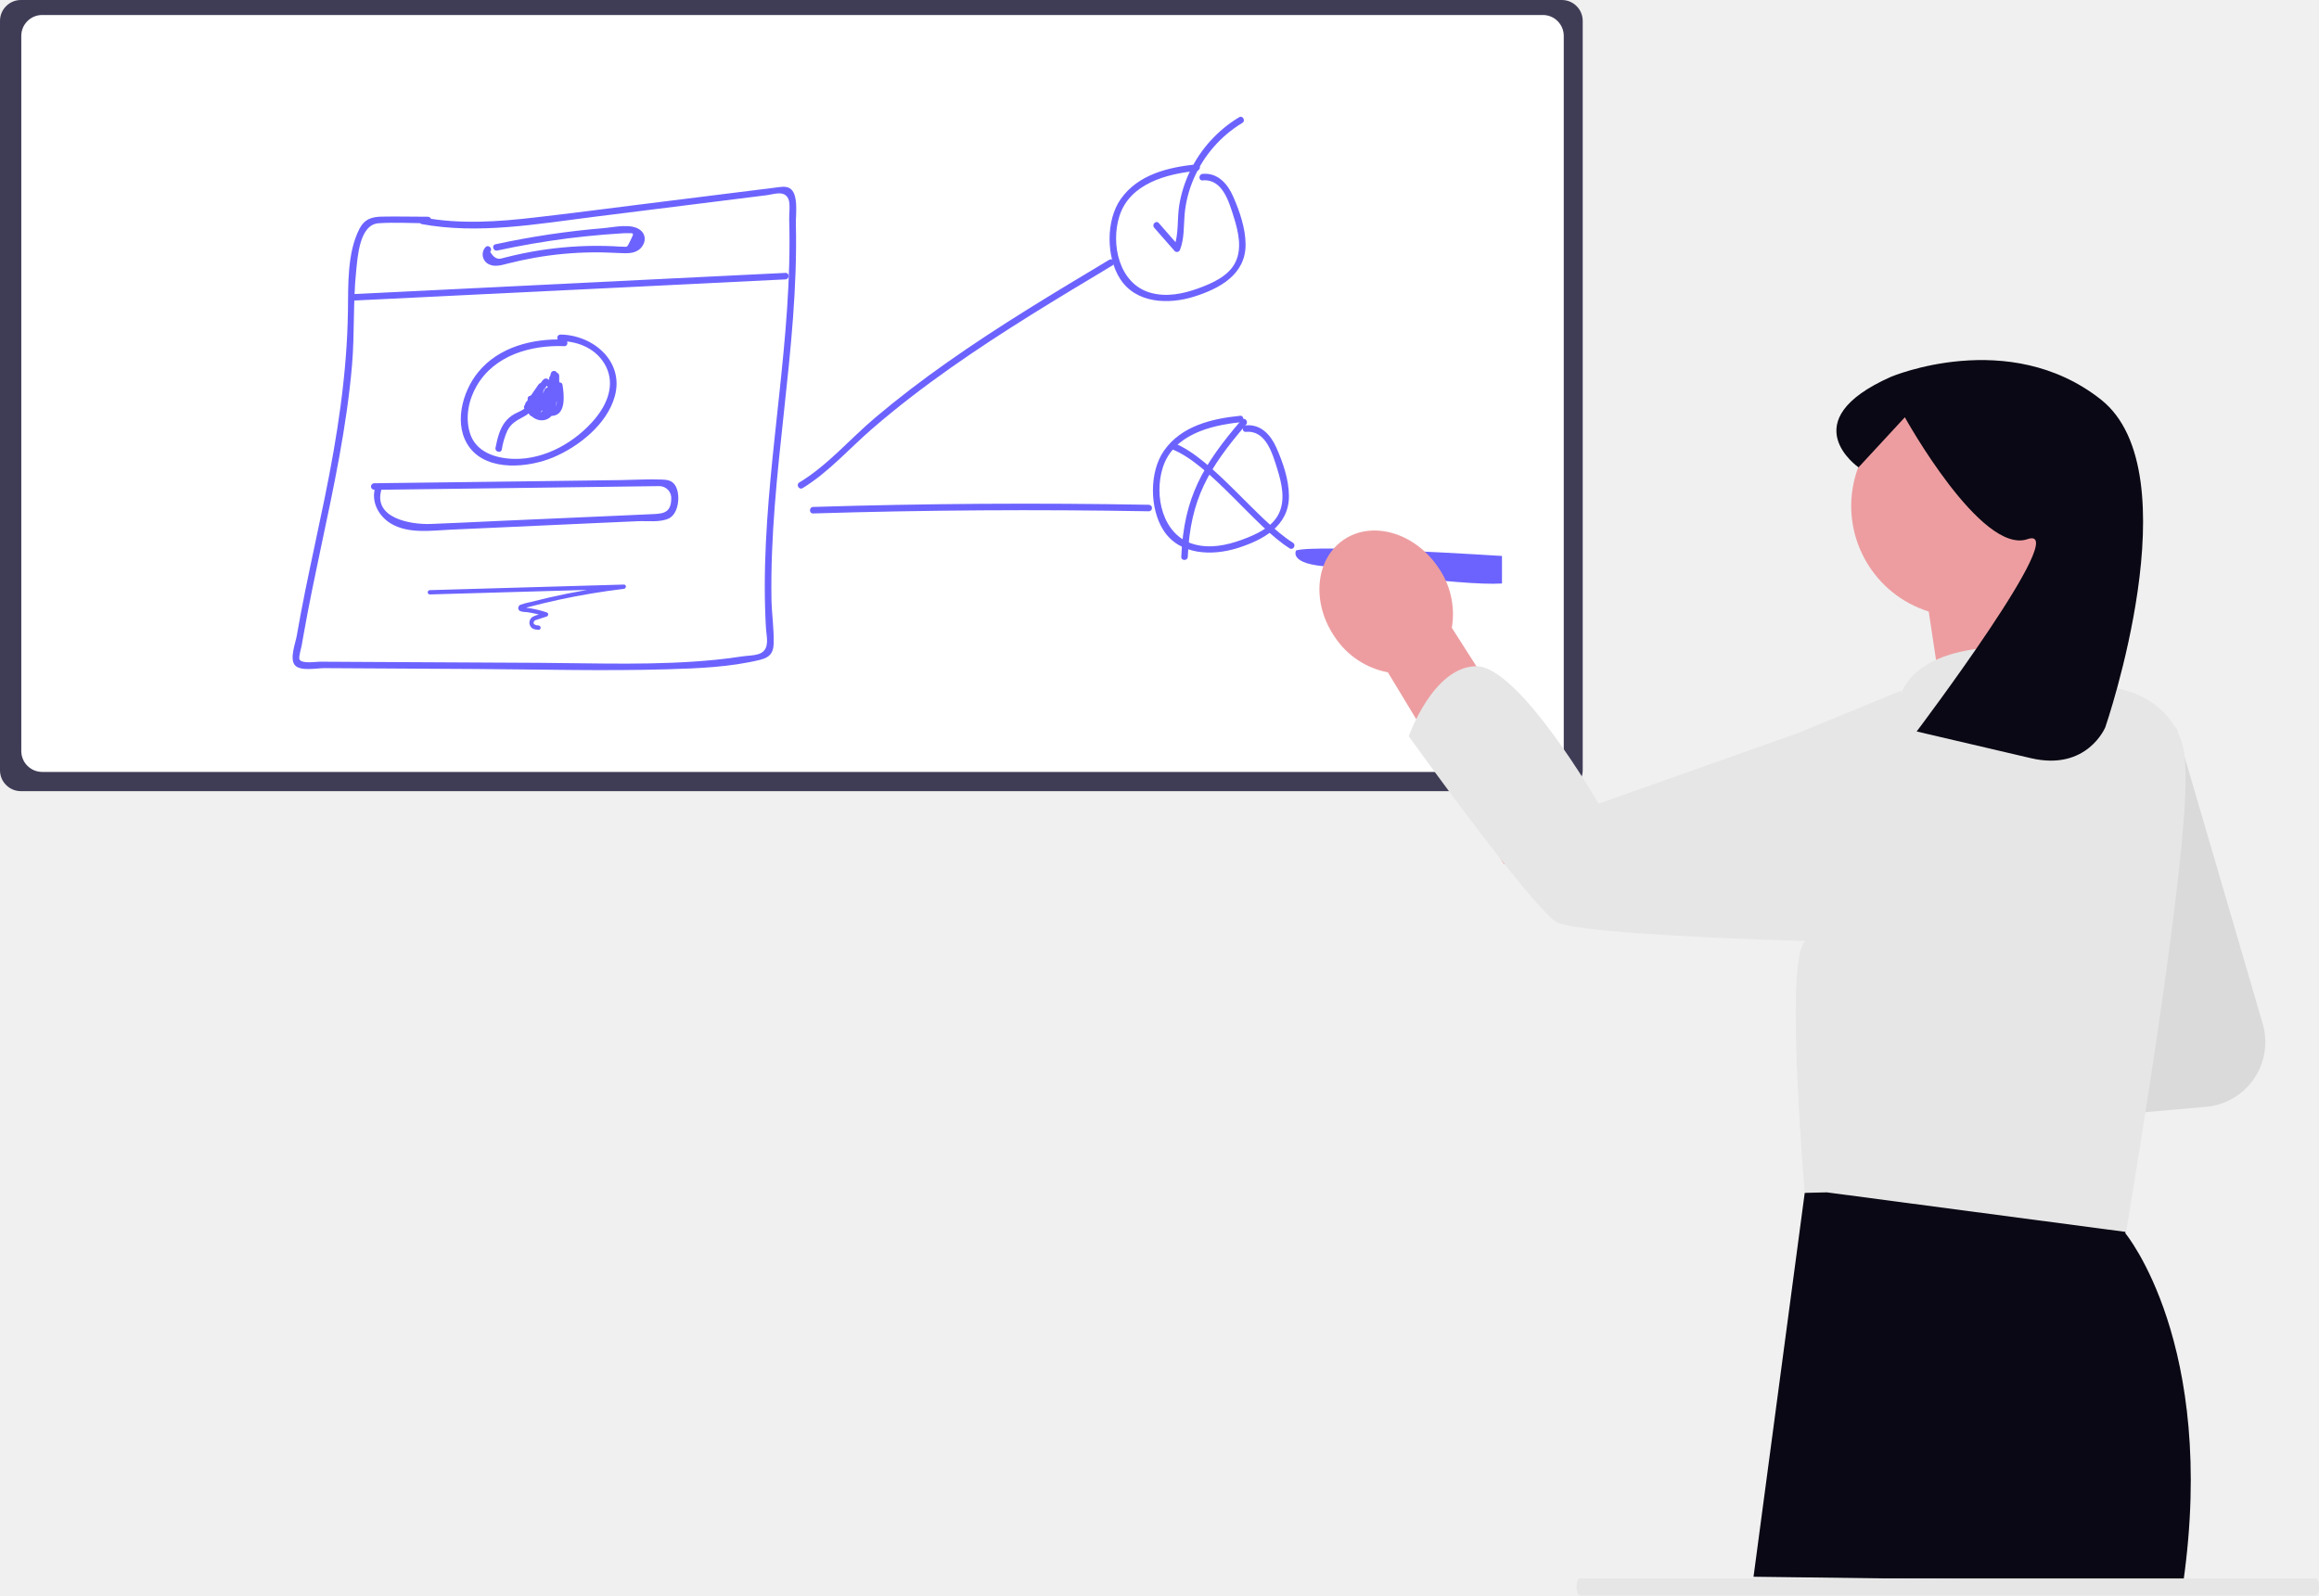
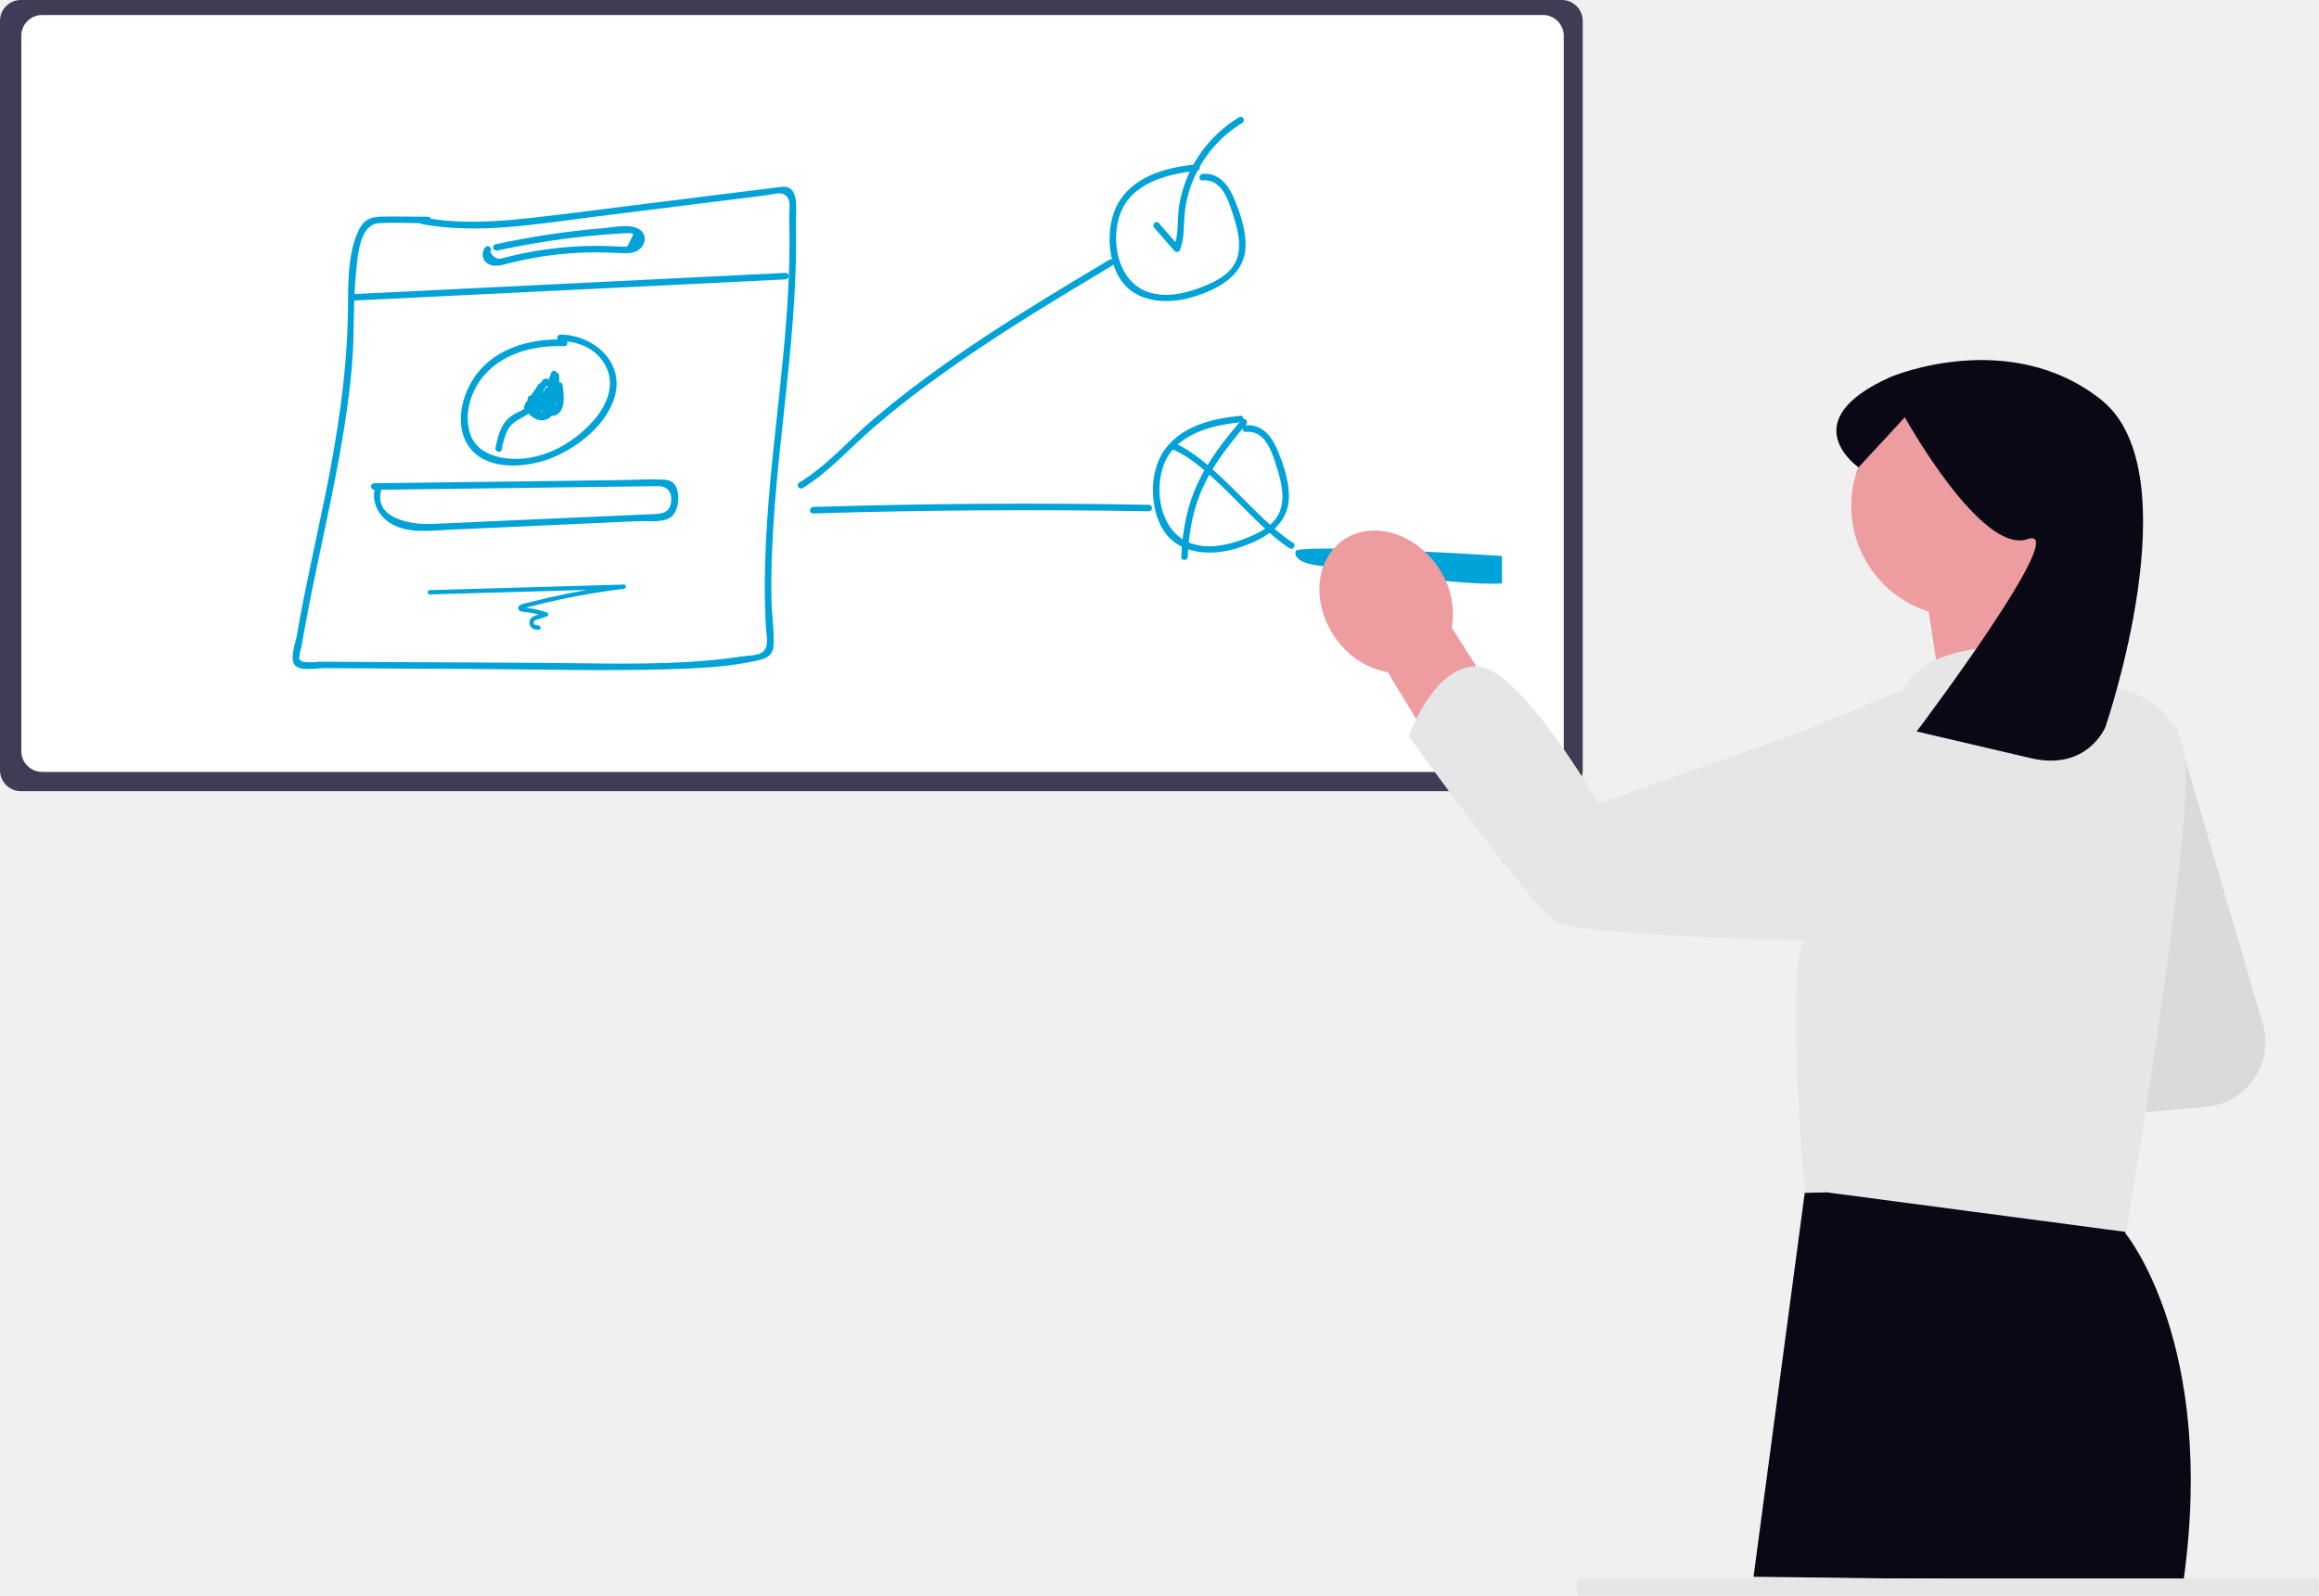
<svg xmlns="http://www.w3.org/2000/svg" width="800" height="550.557" viewBox="0 0 800 550.557" role="img" artist="Katerina Limpitsouni" source="https://undraw.co/">
  <g transform="translate(-560 -265)">
    <path d="M592.769,201.975a38.166,38.166,0,1,0-49.6,36.421l7.378,48.76,37.612-31.344s-8.125-10.35-12.483-22.02a38.124,38.124,0,0,0,17.092-31.818Z" transform="translate(682.195 237.622)" fill="#ed9da0" />
    <rect width="546" height="273" rx="7.21" transform="translate(560 265)" fill="#3f3d56" />
    <rect width="532.115" height="261.186" rx="7.21" transform="translate(567.344 270.174)" fill="#fff" />
-     <path d="M336.9,277.055c19.741,3.643,39.879,0,59.538-2.469l59.747-7.481c2.416-.307,5.932-1.75,7.353,1.2.8,1.653.262,5.236.322,7.136.157,5.236.142,10.473,0,15.709-.269,10.009-1,20-1.937,29.96-1.818,19.5-4.391,38.9-5.678,58.475-.658,9.964-.987,19.958-.7,29.922.067,2.379.165,4.758.307,7.129.157,2.656,1.346,6.6-1.549,8.371-1.653,1.017-4.907.965-6.8,1.264-2.992.471-5.984.845-9.036,1.152-20.115,2.012-40.492,1.174-60.682,1.055l-60.966-.314-14.871-.082c-1.346,0-6.2.808-7.032-.793-.352-.681.583-3.867.748-4.72q.344-2.11.748-4.212c1.736-9.837,3.785-19.614,5.85-29.384,4.436-20.945,8.977-42,10.8-63.39.905-10.735.307-21.566,1.414-32.278.516-4.975,1.13-16.076,7.75-16.517,5.61-.374,11.385,0,17.011,0a1.122,1.122,0,1,0,0-2.244c-5.311,0-10.63-.142-15.941-.037-3.531.067-5.984.905-7.668,4.152-4.3,8.333-3.86,19.449-3.995,28.546-.322,21.776-3.665,43.088-8.019,64.385-2.192,10.72-4.556,21.4-6.732,32.129-1.025,5.124-2,10.263-2.9,15.417-.419,2.454-2.536,7.862-.673,10.114s7.593,1.04,10.159,1.055l17.849.1,34.2.195c22.1.127,44.27.748,66.36.1,10.548-.314,21.694-.748,31.964-3.269,3.06-.748,4.533-2.154,4.653-5.416.18-5.057-.643-10.271-.748-15.35-.748-43.462,9.463-86.318,8.416-129.795-.067-2.955,1.047-10.405-2.184-12.193-1.451-.808-3.336-.367-4.862-.187-2.917.337-5.827.748-8.745,1.092l-37.889,4.728c-12.111,1.5-24.214,3.112-36.348,4.488-12.844,1.5-25.815,2.386-38.615,0-1.414-.262-2.02,1.9-.6,2.162Z" transform="translate(368.393 65.243)" fill="#6c63ff" />
-     <path d="M1006.994,201.922v-9.5s-64.1-4.137-71.029-1.9c0,0-2.841,4.813,11.568,5.583C947.536,196.105,992.383,202.856,1006.994,201.922Z" transform="translate(71.154 264.421)" fill="#6c63ff" />
-     <path d="M319.636,313.5l149.476-7.331c1.444-.075,1.451-2.319,0-2.244L319.636,311.26C318.2,311.328,318.192,313.572,319.636,313.5Z" transform="translate(361.843 55.237)" fill="#6c63ff" />
-     <path d="M381.216,289.564a3.74,3.74,0,0,0,1.324,6.037c2.012.92,4.376.15,6.373-.352,2.992-.748,5.984-1.414,9.059-1.96a123.544,123.544,0,0,1,20.265-1.885c3.1-.037,6.171.1,9.268.239,2.244.09,4.66.269,6.56-1.122,2.169-1.586,2.873-4.683.748-6.613-2.992-2.73-9.44-1.145-12.9-.86a289.209,289.209,0,0,0-37.3,5.565c-1.406.3-.815,2.469.6,2.162q12.171-2.626,24.529-4.219,6.074-.748,12.171-1.264c1.915-.157,3.83-.3,5.745-.411.748-.045,1.541-.127,2.3-.1,2.371.052,2.648-.374,1.227,2.491-1.264,2.536-.86,2.244-3.052,2.162-.928,0-1.855-.1-2.783-.15q-2.85-.12-5.7-.127-6.067,0-12.1.583c-3.411.329-6.815.793-10.188,1.391-2.109.374-4.2.808-6.291,1.287-.92.217-1.848.441-2.768.673-.441.12-.89.224-1.332.337q-2.454.853-4.182-2.244c1-1.04-.576-2.633-1.586-1.586Z" transform="translate(346.313 60.677)" fill="#6c63ff" />
-     <path d="M405.769,334.1c-10.824-.419-22.516,2.506-29.645,11.221-5.58,6.815-8.76,18.507-2.85,26.182,6.351,8.229,20.28,6.777,28.68,3.269,8.887-3.74,18.612-11.453,21.282-21.1,3.329-12.051-7.481-21.162-18.739-21.3a1.122,1.122,0,1,0,0,2.244c6.418.075,12.717,2.828,15.709,8.8,3.134,6.3.434,12.911-3.74,17.953-6.688,8.027-17.145,14.078-27.8,13.906-6.4-.1-13.465-2.289-15.447-9.036-1.631-5.468-.389-11.445,2.454-16.293,6.149-10.473,18.664-14.019,30.139-13.57,1.444.052,1.444-2.192,0-2.244Z" transform="translate(348.854 48.07)" fill="#6c63ff" />
-     <path d="M397.242,361.915c.92,2.992-2.88,3.98-4.683,5.012a10.428,10.428,0,0,0-3.239,2.835c-1.885,2.528-2.588,5.745-3.209,8.775-.284,1.414,1.878,2.012,2.169.6a25.438,25.438,0,0,1,1.893-6.456c1.346-2.678,3.276-3.576,5.79-4.952s4.331-3.508,3.441-6.411c-.419-1.376-2.588-.785-2.162.6Z" transform="translate(344.829 40.975)" fill="#6c63ff" />
-     <path d="M397.97,366.069l-6.127,8.086,1.937,1.13,4.488-6.493-2.05-.868-2.237,8.535a1.13,1.13,0,0,0,2.05.868,39.424,39.424,0,0,1,3.419-4.81l-1.87-1.092a12.216,12.216,0,0,1-2.82,5.184l1.878,1.092a10.025,10.025,0,0,1,.815-2.992c.576-1.294-1.249-2.439-1.937-1.137a26.336,26.336,0,0,1-2.162,3.4l2.05.269.456-2.132-2.05-.269.329,1.87a1.129,1.129,0,0,0,1.878.494,22.336,22.336,0,0,0,4.488-6.77h-1.93a10.075,10.075,0,0,1,1.055,2.992c.269,1.347,2.057.845,2.2-.3a60.81,60.81,0,0,0,.494-7.555h-2.244v4.705c0,1.219,2,1.578,2.207.3a8.573,8.573,0,0,1,1.1-3.217h-1.967a4.988,4.988,0,0,1,.748,2.543,1.122,1.122,0,1,0,2.244,0l.284-1.5h-2.162c.217,1.324,1.04,8.782-1.885,7.907-.494-.12-.636-.09-.426.082l.666-1.421,1.563-3.314-2.095-.569c.135,1.541.277,3.74-.651,5.057a3.875,3.875,0,0,1-4.226.868,7.482,7.482,0,0,1-1.952-2.05l-1.534,1.5c1.242.905,3.254,3.127,4.855,3.254,1.219.1,2.244-.913,3.045-1.72a13.038,13.038,0,0,0,3.658-9.6,1.122,1.122,0,1,0-2.244,0v2.558a1.122,1.122,0,0,0,2.244,0v-6.276a1.122,1.122,0,1,0-2.244,0,26.946,26.946,0,0,1-.389,4.488l2.207.3a51.659,51.659,0,0,1-.247-5.378,1.122,1.122,0,0,0-2.2-.3c-.337,1.429-.748,2.835-1.145,4.234l2.05-.269-.157-.6c-.1-1.429-2.349-1.436-2.244,0a4.107,4.107,0,0,0,.464,1.736,1.134,1.134,0,0,0,2.05-.269c.426-1.406.808-2.813,1.145-4.234l-2.207-.3a51.669,51.669,0,0,0,.247,5.379c.112,1.152,1.967,1.646,2.2.3a30.912,30.912,0,0,0,.471-5.117h-2.244v6.276h2.244v-2.558h-2.244a10.787,10.787,0,0,1-2.73,7.69,9.185,9.185,0,0,1-.943.928c-.531.509-1.017.434-1.444-.232a18.693,18.693,0,0,1-3.09-2.244c-.928-.666-2.2.651-1.541,1.534,1.721,2.289,4.286,4.84,7.481,3.74,3.359-1.189,3.815-5.738,3.561-8.73-.082-.995-1.571-1.668-2.087-.561-.748,1.578-1.5,3.149-2.244,4.735a4.184,4.184,0,0,0-.673,1.975c.247,1.683,2.289,1.406,3.546,1.309,4.87-.367,4.1-7.271,3.538-10.742-.187-1.152-1.863-.973-2.162,0a6.607,6.607,0,0,0-.367,2.124H404.4a8.9,8.9,0,0,0-1.055-3.673,1.13,1.13,0,0,0-1.937,0,10.907,10.907,0,0,0-1.332,3.74l2.244.3v-4.705a1.122,1.122,0,1,0-2.244,0,60.81,60.81,0,0,1-.494,7.555l2.207-.3a12.843,12.843,0,0,0-1.279-3.5,1.13,1.13,0,0,0-1.937,0,20.466,20.466,0,0,1-4.137,6.314l1.878.494-.329-1.87c-.172-.995-1.578-1.025-2.05-.269a4.922,4.922,0,0,0-.681,3.86c.187,1.062,1.534.95,2.05.269a26.261,26.261,0,0,0,2.162-3.389l-1.937-1.137a12.765,12.765,0,0,0-1.047,3.523c-.135.987,1.04,2.02,1.878,1.092a14.961,14.961,0,0,0,3.4-6.179c.277-1.017-1.13-1.982-1.878-1.092a42.855,42.855,0,0,0-3.74,5.236l2.05.868,2.282-8.505a1.13,1.13,0,0,0-2.05-.868l-4.488,6.5c-.838,1.2,1.085,2.244,1.937,1.13l6.1-8.079c.868-1.152-1.077-2.244-1.937-1.137Z" transform="translate(349.364 29.997)" fill="#6c63ff" />
-     <path d="M527.2,376.61c8.977-5.491,16.113-13.682,24.042-20.534,8.6-7.428,17.632-14.348,26.93-20.9,18.058-12.717,37.021-24.095,55.969-35.443a1.122,1.122,0,0,0-1.13-1.937c-18.948,11.348-37.919,22.7-55.977,35.443-8.52,5.984-16.839,12.328-24.813,19.06-8.677,7.331-16.4,16.457-26.182,22.374-1.234.748-.1,2.693,1.13,1.937Z" transform="translate(309.702 56.814)" fill="#6c63ff" />
-     <path d="M699.342,253.848c-9.725.987-20.2,3.463-26.182,11.969-5.169,7.316-5.057,20.078-.2,27.588,5.513,8.535,16.779,8.842,25.531,6.082s17.811-7.6,17.729-18.058c-.045-5.61-2.072-11.453-4.309-16.539-1.93-4.391-5.349-8.229-10.525-7.742-1.429.135-1.444,2.379,0,2.244,6.934-.643,9.164,7.593,10.809,12.792,1.5,4.855,2.88,10.6.531,15.425s-8.012,7.286-12.852,9.051c-5.236,1.9-10.989,3.06-16.457,1.5-10.832-3.03-13.824-16.756-10.7-26.5,3.591-11.221,16.307-14.52,26.668-15.567,1.421-.142,1.436-2.386,0-2.244Z" transform="translate(273.475 67.855)" fill="#6c63ff" />
-     <path d="M719.342,369.848c-9.725.987-20.2,3.463-26.182,11.969-5.169,7.316-5.057,20.078-.2,27.588,5.513,8.535,16.779,8.842,25.531,6.082s17.811-7.6,17.729-18.058c-.045-5.61-2.072-11.453-4.309-16.539-1.93-4.391-5.349-8.229-10.525-7.742-1.429.135-1.444,2.379,0,2.244,6.934-.643,9.164,7.593,10.809,12.792,1.5,4.855,2.88,10.6.531,15.425s-8.012,7.286-12.852,9.051c-5.236,1.9-10.989,3.06-16.457,1.5-10.832-3.03-13.824-16.756-10.7-26.5,3.591-11.221,16.307-14.52,26.668-15.567,1.421-.142,1.436-2.386,0-2.244Z" transform="translate(268.435 38.63)" fill="#6c63ff" />
-     <path d="M689.759,270.173l7.084,8.079a1.13,1.13,0,0,0,1.87-.5c1.5-3.935,1.212-8.012,1.563-12.148a40,40,0,0,1,3.179-12.4A41.838,41.838,0,0,1,720.2,234.02c1.234-.748.1-2.693-1.13-1.937a43.925,43.925,0,0,0-16.928,18.6,42.986,42.986,0,0,0-3.74,11.872c-.748,4.855-.067,9.942-1.863,14.6l1.878-.5-7.047-8.064c-.958-1.085-2.536.509-1.586,1.586Z" transform="translate(268.388 73.381)" fill="#6c63ff" />
-     <path d="M532.234,413.755q57.877-1.765,115.784-.748a1.122,1.122,0,0,0,0-2.244q-57.892-1.032-115.784.748C530.791,411.555,530.783,413.8,532.234,413.755Z" transform="translate(308.28 28.416)" fill="#6c63ff" />
+     <path d="M336.9,277.055c19.741,3.643,39.879,0,59.538-2.469l59.747-7.481c2.416-.307,5.932-1.75,7.353,1.2.8,1.653.262,5.236.322,7.136.157,5.236.142,10.473,0,15.709-.269,10.009-1,20-1.937,29.96-1.818,19.5-4.391,38.9-5.678,58.475-.658,9.964-.987,19.958-.7,29.922.067,2.379.165,4.758.307,7.129.157,2.656,1.346,6.6-1.549,8.371-1.653,1.017-4.907.965-6.8,1.264-2.992.471-5.984.845-9.036,1.152-20.115,2.012-40.492,1.174-60.682,1.055l-60.966-.314-14.871-.082c-1.346,0-6.2.808-7.032-.793-.352-.681.583-3.867.748-4.72q.344-2.11.748-4.212c1.736-9.837,3.785-19.614,5.85-29.384,4.436-20.945,8.977-42,10.8-63.39.905-10.735.307-21.566,1.414-32.278.516-4.975,1.13-16.076,7.75-16.517,5.61-.374,11.385,0,17.011,0a1.122,1.122,0,1,0,0-2.244c-5.311,0-10.63-.142-15.941-.037-3.531.067-5.984.905-7.668,4.152-4.3,8.333-3.86,19.449-3.995,28.546-.322,21.776-3.665,43.088-8.019,64.385-2.192,10.72-4.556,21.4-6.732,32.129-1.025,5.124-2,10.263-2.9,15.417-.419,2.454-2.536,7.862-.673,10.114s7.593,1.04,10.159,1.055l17.849.1,34.2.195c22.1.127,44.27.748,66.36.1,10.548-.314,21.694-.748,31.964-3.269,3.06-.748,4.533-2.154,4.653-5.416.18-5.057-.643-10.271-.748-15.35-.748-43.462,9.463-86.318,8.416-129.795-.067-2.955,1.047-10.405-2.184-12.193-1.451-.808-3.336-.367-4.862-.187-2.917.337-5.827.748-8.745,1.092l-37.889,4.728c-12.111,1.5-24.214,3.112-36.348,4.488-12.844,1.5-25.815,2.386-38.615,0-1.414-.262-2.02,1.9-.6,2.162Z" transform="translate(368.393 65.243)" fill="#00A3D8" />
+     <path d="M1006.994,201.922v-9.5s-64.1-4.137-71.029-1.9c0,0-2.841,4.813,11.568,5.583C947.536,196.105,992.383,202.856,1006.994,201.922Z" transform="translate(71.154 264.421)" fill="#00A3D8" />
+     <path d="M319.636,313.5l149.476-7.331c1.444-.075,1.451-2.319,0-2.244L319.636,311.26C318.2,311.328,318.192,313.572,319.636,313.5Z" transform="translate(361.843 55.237)" fill="#00A3D8" />
+     <path d="M381.216,289.564a3.74,3.74,0,0,0,1.324,6.037c2.012.92,4.376.15,6.373-.352,2.992-.748,5.984-1.414,9.059-1.96a123.544,123.544,0,0,1,20.265-1.885c3.1-.037,6.171.1,9.268.239,2.244.09,4.66.269,6.56-1.122,2.169-1.586,2.873-4.683.748-6.613-2.992-2.73-9.44-1.145-12.9-.86a289.209,289.209,0,0,0-37.3,5.565c-1.406.3-.815,2.469.6,2.162q12.171-2.626,24.529-4.219,6.074-.748,12.171-1.264c1.915-.157,3.83-.3,5.745-.411.748-.045,1.541-.127,2.3-.1,2.371.052,2.648-.374,1.227,2.491-1.264,2.536-.86,2.244-3.052,2.162-.928,0-1.855-.1-2.783-.15q-2.85-.12-5.7-.127-6.067,0-12.1.583c-3.411.329-6.815.793-10.188,1.391-2.109.374-4.2.808-6.291,1.287-.92.217-1.848.441-2.768.673-.441.12-.89.224-1.332.337q-2.454.853-4.182-2.244c1-1.04-.576-2.633-1.586-1.586Z" transform="translate(346.313 60.677)" fill="#00A3D8" />
+     <path d="M405.769,334.1c-10.824-.419-22.516,2.506-29.645,11.221-5.58,6.815-8.76,18.507-2.85,26.182,6.351,8.229,20.28,6.777,28.68,3.269,8.887-3.74,18.612-11.453,21.282-21.1,3.329-12.051-7.481-21.162-18.739-21.3a1.122,1.122,0,1,0,0,2.244c6.418.075,12.717,2.828,15.709,8.8,3.134,6.3.434,12.911-3.74,17.953-6.688,8.027-17.145,14.078-27.8,13.906-6.4-.1-13.465-2.289-15.447-9.036-1.631-5.468-.389-11.445,2.454-16.293,6.149-10.473,18.664-14.019,30.139-13.57,1.444.052,1.444-2.192,0-2.244Z" transform="translate(348.854 48.07)" fill="#00A3D8" />
+     <path d="M397.242,361.915c.92,2.992-2.88,3.98-4.683,5.012a10.428,10.428,0,0,0-3.239,2.835c-1.885,2.528-2.588,5.745-3.209,8.775-.284,1.414,1.878,2.012,2.169.6a25.438,25.438,0,0,1,1.893-6.456c1.346-2.678,3.276-3.576,5.79-4.952s4.331-3.508,3.441-6.411c-.419-1.376-2.588-.785-2.162.6Z" transform="translate(344.829 40.975)" fill="#00A3D8" />
+     <path d="M397.97,366.069l-6.127,8.086,1.937,1.13,4.488-6.493-2.05-.868-2.237,8.535a1.13,1.13,0,0,0,2.05.868,39.424,39.424,0,0,1,3.419-4.81l-1.87-1.092a12.216,12.216,0,0,1-2.82,5.184l1.878,1.092a10.025,10.025,0,0,1,.815-2.992c.576-1.294-1.249-2.439-1.937-1.137a26.336,26.336,0,0,1-2.162,3.4l2.05.269.456-2.132-2.05-.269.329,1.87a1.129,1.129,0,0,0,1.878.494,22.336,22.336,0,0,0,4.488-6.77h-1.93a10.075,10.075,0,0,1,1.055,2.992c.269,1.347,2.057.845,2.2-.3a60.81,60.81,0,0,0,.494-7.555h-2.244v4.705c0,1.219,2,1.578,2.207.3a8.573,8.573,0,0,1,1.1-3.217h-1.967a4.988,4.988,0,0,1,.748,2.543,1.122,1.122,0,1,0,2.244,0l.284-1.5h-2.162c.217,1.324,1.04,8.782-1.885,7.907-.494-.12-.636-.09-.426.082l.666-1.421,1.563-3.314-2.095-.569c.135,1.541.277,3.74-.651,5.057a3.875,3.875,0,0,1-4.226.868,7.482,7.482,0,0,1-1.952-2.05l-1.534,1.5c1.242.905,3.254,3.127,4.855,3.254,1.219.1,2.244-.913,3.045-1.72a13.038,13.038,0,0,0,3.658-9.6,1.122,1.122,0,1,0-2.244,0v2.558a1.122,1.122,0,0,0,2.244,0v-6.276a1.122,1.122,0,1,0-2.244,0,26.946,26.946,0,0,1-.389,4.488l2.207.3a51.659,51.659,0,0,1-.247-5.378,1.122,1.122,0,0,0-2.2-.3c-.337,1.429-.748,2.835-1.145,4.234l2.05-.269-.157-.6c-.1-1.429-2.349-1.436-2.244,0a4.107,4.107,0,0,0,.464,1.736,1.134,1.134,0,0,0,2.05-.269c.426-1.406.808-2.813,1.145-4.234l-2.207-.3a51.669,51.669,0,0,0,.247,5.379c.112,1.152,1.967,1.646,2.2.3a30.912,30.912,0,0,0,.471-5.117h-2.244v6.276h2.244v-2.558h-2.244a10.787,10.787,0,0,1-2.73,7.69,9.185,9.185,0,0,1-.943.928c-.531.509-1.017.434-1.444-.232a18.693,18.693,0,0,1-3.09-2.244c-.928-.666-2.2.651-1.541,1.534,1.721,2.289,4.286,4.84,7.481,3.74,3.359-1.189,3.815-5.738,3.561-8.73-.082-.995-1.571-1.668-2.087-.561-.748,1.578-1.5,3.149-2.244,4.735a4.184,4.184,0,0,0-.673,1.975c.247,1.683,2.289,1.406,3.546,1.309,4.87-.367,4.1-7.271,3.538-10.742-.187-1.152-1.863-.973-2.162,0a6.607,6.607,0,0,0-.367,2.124H404.4a8.9,8.9,0,0,0-1.055-3.673,1.13,1.13,0,0,0-1.937,0,10.907,10.907,0,0,0-1.332,3.74l2.244.3v-4.705a1.122,1.122,0,1,0-2.244,0,60.81,60.81,0,0,1-.494,7.555l2.207-.3a12.843,12.843,0,0,0-1.279-3.5,1.13,1.13,0,0,0-1.937,0,20.466,20.466,0,0,1-4.137,6.314l1.878.494-.329-1.87c-.172-.995-1.578-1.025-2.05-.269a4.922,4.922,0,0,0-.681,3.86c.187,1.062,1.534.95,2.05.269a26.261,26.261,0,0,0,2.162-3.389l-1.937-1.137a12.765,12.765,0,0,0-1.047,3.523c-.135.987,1.04,2.02,1.878,1.092a14.961,14.961,0,0,0,3.4-6.179c.277-1.017-1.13-1.982-1.878-1.092a42.855,42.855,0,0,0-3.74,5.236l2.05.868,2.282-8.505a1.13,1.13,0,0,0-2.05-.868l-4.488,6.5c-.838,1.2,1.085,2.244,1.937,1.13l6.1-8.079c.868-1.152-1.077-2.244-1.937-1.137Z" transform="translate(349.364 29.997)" fill="#00A3D8" />
+     <path d="M527.2,376.61c8.977-5.491,16.113-13.682,24.042-20.534,8.6-7.428,17.632-14.348,26.93-20.9,18.058-12.717,37.021-24.095,55.969-35.443a1.122,1.122,0,0,0-1.13-1.937c-18.948,11.348-37.919,22.7-55.977,35.443-8.52,5.984-16.839,12.328-24.813,19.06-8.677,7.331-16.4,16.457-26.182,22.374-1.234.748-.1,2.693,1.13,1.937Z" transform="translate(309.702 56.814)" fill="#00A3D8" />
+     <path d="M699.342,253.848c-9.725.987-20.2,3.463-26.182,11.969-5.169,7.316-5.057,20.078-.2,27.588,5.513,8.535,16.779,8.842,25.531,6.082s17.811-7.6,17.729-18.058c-.045-5.61-2.072-11.453-4.309-16.539-1.93-4.391-5.349-8.229-10.525-7.742-1.429.135-1.444,2.379,0,2.244,6.934-.643,9.164,7.593,10.809,12.792,1.5,4.855,2.88,10.6.531,15.425s-8.012,7.286-12.852,9.051c-5.236,1.9-10.989,3.06-16.457,1.5-10.832-3.03-13.824-16.756-10.7-26.5,3.591-11.221,16.307-14.52,26.668-15.567,1.421-.142,1.436-2.386,0-2.244Z" transform="translate(273.475 67.855)" fill="#00A3D8" />
+     <path d="M719.342,369.848c-9.725.987-20.2,3.463-26.182,11.969-5.169,7.316-5.057,20.078-.2,27.588,5.513,8.535,16.779,8.842,25.531,6.082s17.811-7.6,17.729-18.058c-.045-5.61-2.072-11.453-4.309-16.539-1.93-4.391-5.349-8.229-10.525-7.742-1.429.135-1.444,2.379,0,2.244,6.934-.643,9.164,7.593,10.809,12.792,1.5,4.855,2.88,10.6.531,15.425s-8.012,7.286-12.852,9.051c-5.236,1.9-10.989,3.06-16.457,1.5-10.832-3.03-13.824-16.756-10.7-26.5,3.591-11.221,16.307-14.52,26.668-15.567,1.421-.142,1.436-2.386,0-2.244Z" transform="translate(268.435 38.63)" fill="#00A3D8" />
+     <path d="M689.759,270.173l7.084,8.079a1.13,1.13,0,0,0,1.87-.5c1.5-3.935,1.212-8.012,1.563-12.148a40,40,0,0,1,3.179-12.4A41.838,41.838,0,0,1,720.2,234.02c1.234-.748.1-2.693-1.13-1.937a43.925,43.925,0,0,0-16.928,18.6,42.986,42.986,0,0,0-3.74,11.872c-.748,4.855-.067,9.942-1.863,14.6l1.878-.5-7.047-8.064c-.958-1.085-2.536.509-1.586,1.586Z" transform="translate(268.388 73.381)" fill="#00A3D8" />
+     <path d="M532.234,413.755q57.877-1.765,115.784-.748a1.122,1.122,0,0,0,0-2.244q-57.892-1.032-115.784.748C530.791,411.555,530.783,413.8,532.234,413.755Z" transform="translate(308.28 28.416)" fill="#00A3D8" />
    <g transform="translate(963.646 409.506)">
-       <path d="M697.919,384.554c13.19,5.177,28.519,26.685,40.545,34.178,1.227.748,2.356-1.175,1.13-1.937-12.184-7.586-27.681-29.169-41.046-34.4-1.339-.531-1.923,1.638-.591,2.162Z" transform="translate(-697.203 -374.017)" fill="#6c63ff" />
-       <path d="M723.173,371.6c-13.376,15.593-19.925,26.734-20.8,47.259-.06,1.444,2.184,1.444,2.244,0,.85-19.936,7.167-30.515,20.144-45.673C725.694,372.089,724.116,370.5,723.173,371.6Z" transform="translate(-698.505 -371.225)" fill="#6c63ff" />
+       <path d="M697.919,384.554c13.19,5.177,28.519,26.685,40.545,34.178,1.227.748,2.356-1.175,1.13-1.937-12.184-7.586-27.681-29.169-41.046-34.4-1.339-.531-1.923,1.638-.591,2.162Z" transform="translate(-697.203 -374.017)" fill="#00A3D8" />
+       <path d="M723.173,371.6c-13.376,15.593-19.925,26.734-20.8,47.259-.06,1.444,2.184,1.444,2.244,0,.85-19.936,7.167-30.515,20.144-45.673C725.694,372.089,724.116,370.5,723.173,371.6Z" transform="translate(-698.505 -371.225)" fill="#00A3D8" />
    </g>
-     <path d="M329.842,402.787l83.61-1.092,9.612-.127c1.728,0,3.456-.06,5.184-.067a4.123,4.123,0,0,1,4.025,4.488c-.112,5.236-3.4,5.049-7.712,5.236l-10.391.471-42.31,1.863c-7.578.337-15.163.748-22.741,1.01-6.837.209-19.838-2.02-16.8-11.969.419-1.384-1.743-1.975-2.169-.6-1.5,4.892,1.152,9.859,5.416,12.425,6.052,3.636,14.026,2.4,20.706,2.1l51.945-2.356,12.612-.561c3.232-.15,7.727.509,10.7-.995,3.486-1.758,4.1-8.737,1.9-11.677-1.13-1.5-2.715-1.631-4.488-1.7-4.653-.18-9.388.127-14.048.187l-25.9.344-59.178.748a1.122,1.122,0,1,0,0,2.244Z" transform="translate(359.289 31.237)" fill="#6c63ff" />
+     <path d="M329.842,402.787l83.61-1.092,9.612-.127c1.728,0,3.456-.06,5.184-.067a4.123,4.123,0,0,1,4.025,4.488c-.112,5.236-3.4,5.049-7.712,5.236l-10.391.471-42.31,1.863c-7.578.337-15.163.748-22.741,1.01-6.837.209-19.838-2.02-16.8-11.969.419-1.384-1.743-1.975-2.169-.6-1.5,4.892,1.152,9.859,5.416,12.425,6.052,3.636,14.026,2.4,20.706,2.1l51.945-2.356,12.612-.561c3.232-.15,7.727.509,10.7-.995,3.486-1.758,4.1-8.737,1.9-11.677-1.13-1.5-2.715-1.631-4.488-1.7-4.653-.18-9.388.127-14.048.187l-25.9.344-59.178.748a1.122,1.122,0,1,0,0,2.244Z" transform="translate(359.289 31.237)" fill="#00A3D8" />
    <path d="M361.225,239.583l29.951,102.383a22.449,22.449,0,0,1-19.59,28.667L338.9,373.493Z" transform="translate(949.411 276.297)" fill="#f2f2f2" />
    <path d="M361.225,239.583l29.951,102.383a22.449,22.449,0,0,1-19.59,28.667L338.9,373.493Z" transform="translate(949.411 276.297)" opacity="0.1" />
    <path d="M781.265,172.023l40.062,66.256,18.863-23.9-36.866-57.718a28.214,28.214,0,0,0-4.963-21.24c-8.2-11.777-22.749-15.823-32.5-9.035s-11,21.836-2.8,33.613a28.219,28.219,0,0,0,18.2,12.024Z" transform="translate(257.523 324.969)" fill="#ed9da0" />
    <path d="M506.721,483.036l4.813,16.362-.163,16.591s31.643,38.059,19.986,120.378L383.092,634.51l17.66-132.464,105.969-19.01Z" transform="translate(781.833 174.573)" fill="#090814" />
    <path d="M409.379,198.7c14.843-.226,42.285,47.412,42.285,47.412l22.545-7.972,46.356-16.413L556.1,207.1l-.156,1.074c.14-.338.292-.675.459-1.02,3.736-7.7,14.586-16.752,45.39-14.957L616.3,203.647l1.973,1.569a44.737,44.737,0,0,1,18.272,2.846c6.6,2.652,13.2,7.6,16.316,16.85,1.617,4.771,1.617,14.635.647,27.166C650,297.453,633.642,393.913,633.642,393.913L530.4,380.246l-7.616.178s-.905-10.4-1.714-24.013c-.5-7.989-.954-17.056-1.213-25.792-.178-6.4-.226-12.613-.113-18.078.016-.338.016-.676.032-1.019.307-9.977,1.31-17.205,3.462-18,0,0-6.678-.178-16.316-.534-23.285-.873-63.874-2.83-69.661-5.983-8.182-4.447-51.085-64.132-51.085-64.132s8.344-23.932,23.2-24.175Z" transform="translate(659.807 296.192)" fill="#e6e6e6" />
    <path d="M1.113,750.113H255.052c.655-.117,1.14-1.435,1.1-2.955.042-1.5-.442-2.826-1.1-2.943H1.113c-.578.165-1.034,1.223-1.1,2.562C-.084,748.409.407,749.9,1.113,750.113Z" transform="translate(1103.848 65.444)" fill="#e6e6e6" />
-     <path d="M.715,3.407l52.173-1.5,14.766-.425V0A245.271,245.271,0,0,0,41.714,4.51q-3.174.731-6.328,1.546a21.881,21.881,0,0,0-3.272.87,1.236,1.236,0,0,0-.863,1.007c-.225,1.686,2.174,1.459,3.189,1.606a37.134,37.134,0,0,1,6.206,1.483V9.594l-2.5.815a6.992,6.992,0,0,0-2.151.86,2.419,2.419,0,0,0-.754,2.719c.483,1.354,1.724,1.565,3,1.619.953.04.951-1.441,0-1.481-.749-.032-2.214-.313-1.552-1.453.233-.4.822-.5,1.23-.634l3.123-1.017a.747.747,0,0,0,0-1.428,37.7,37.7,0,0,0-5.311-1.341q-1.1-.19-2.213-.314-.336-.04-.674-.071-.009.521.367.3a3.705,3.705,0,0,0,1.168-.312Q39.856,6.4,45.4,5.2,56.432,2.823,67.653,1.481c.919-.11.977-1.509,0-1.481L15.481,1.5.715,1.926a.741.741,0,0,0,0,1.481h0Z" transform="translate(707.55 466.712)" fill="#6c63ff" />
+     <path d="M.715,3.407l52.173-1.5,14.766-.425V0A245.271,245.271,0,0,0,41.714,4.51q-3.174.731-6.328,1.546a21.881,21.881,0,0,0-3.272.87,1.236,1.236,0,0,0-.863,1.007c-.225,1.686,2.174,1.459,3.189,1.606a37.134,37.134,0,0,1,6.206,1.483V9.594l-2.5.815a6.992,6.992,0,0,0-2.151.86,2.419,2.419,0,0,0-.754,2.719c.483,1.354,1.724,1.565,3,1.619.953.04.951-1.441,0-1.481-.749-.032-2.214-.313-1.552-1.453.233-.4.822-.5,1.23-.634l3.123-1.017a.747.747,0,0,0,0-1.428,37.7,37.7,0,0,0-5.311-1.341q-1.1-.19-2.213-.314-.336-.04-.674-.071-.009.521.367.3a3.705,3.705,0,0,0,1.168-.312Q39.856,6.4,45.4,5.2,56.432,2.823,67.653,1.481c.919-.11.977-1.509,0-1.481L15.481,1.5.715,1.926a.741.741,0,0,0,0,1.481h0Z" transform="translate(707.55 466.712)" fill="#00A3D8" />
    <path d="M605.919,277.265s-6.227,15.26-25.664,10.715l-39.428-9.218s54.216-71.87,38.228-66.364-42.306-42.051-42.306-42.051l-15.974,17.276S497.62,171.651,531.92,156.4c0,0,40.686-17.285,72.482,7.837s1.516,113.029,1.516,113.029h0Z" transform="translate(680.377 238.641)" fill="#090814" />
  </g>
</svg>
